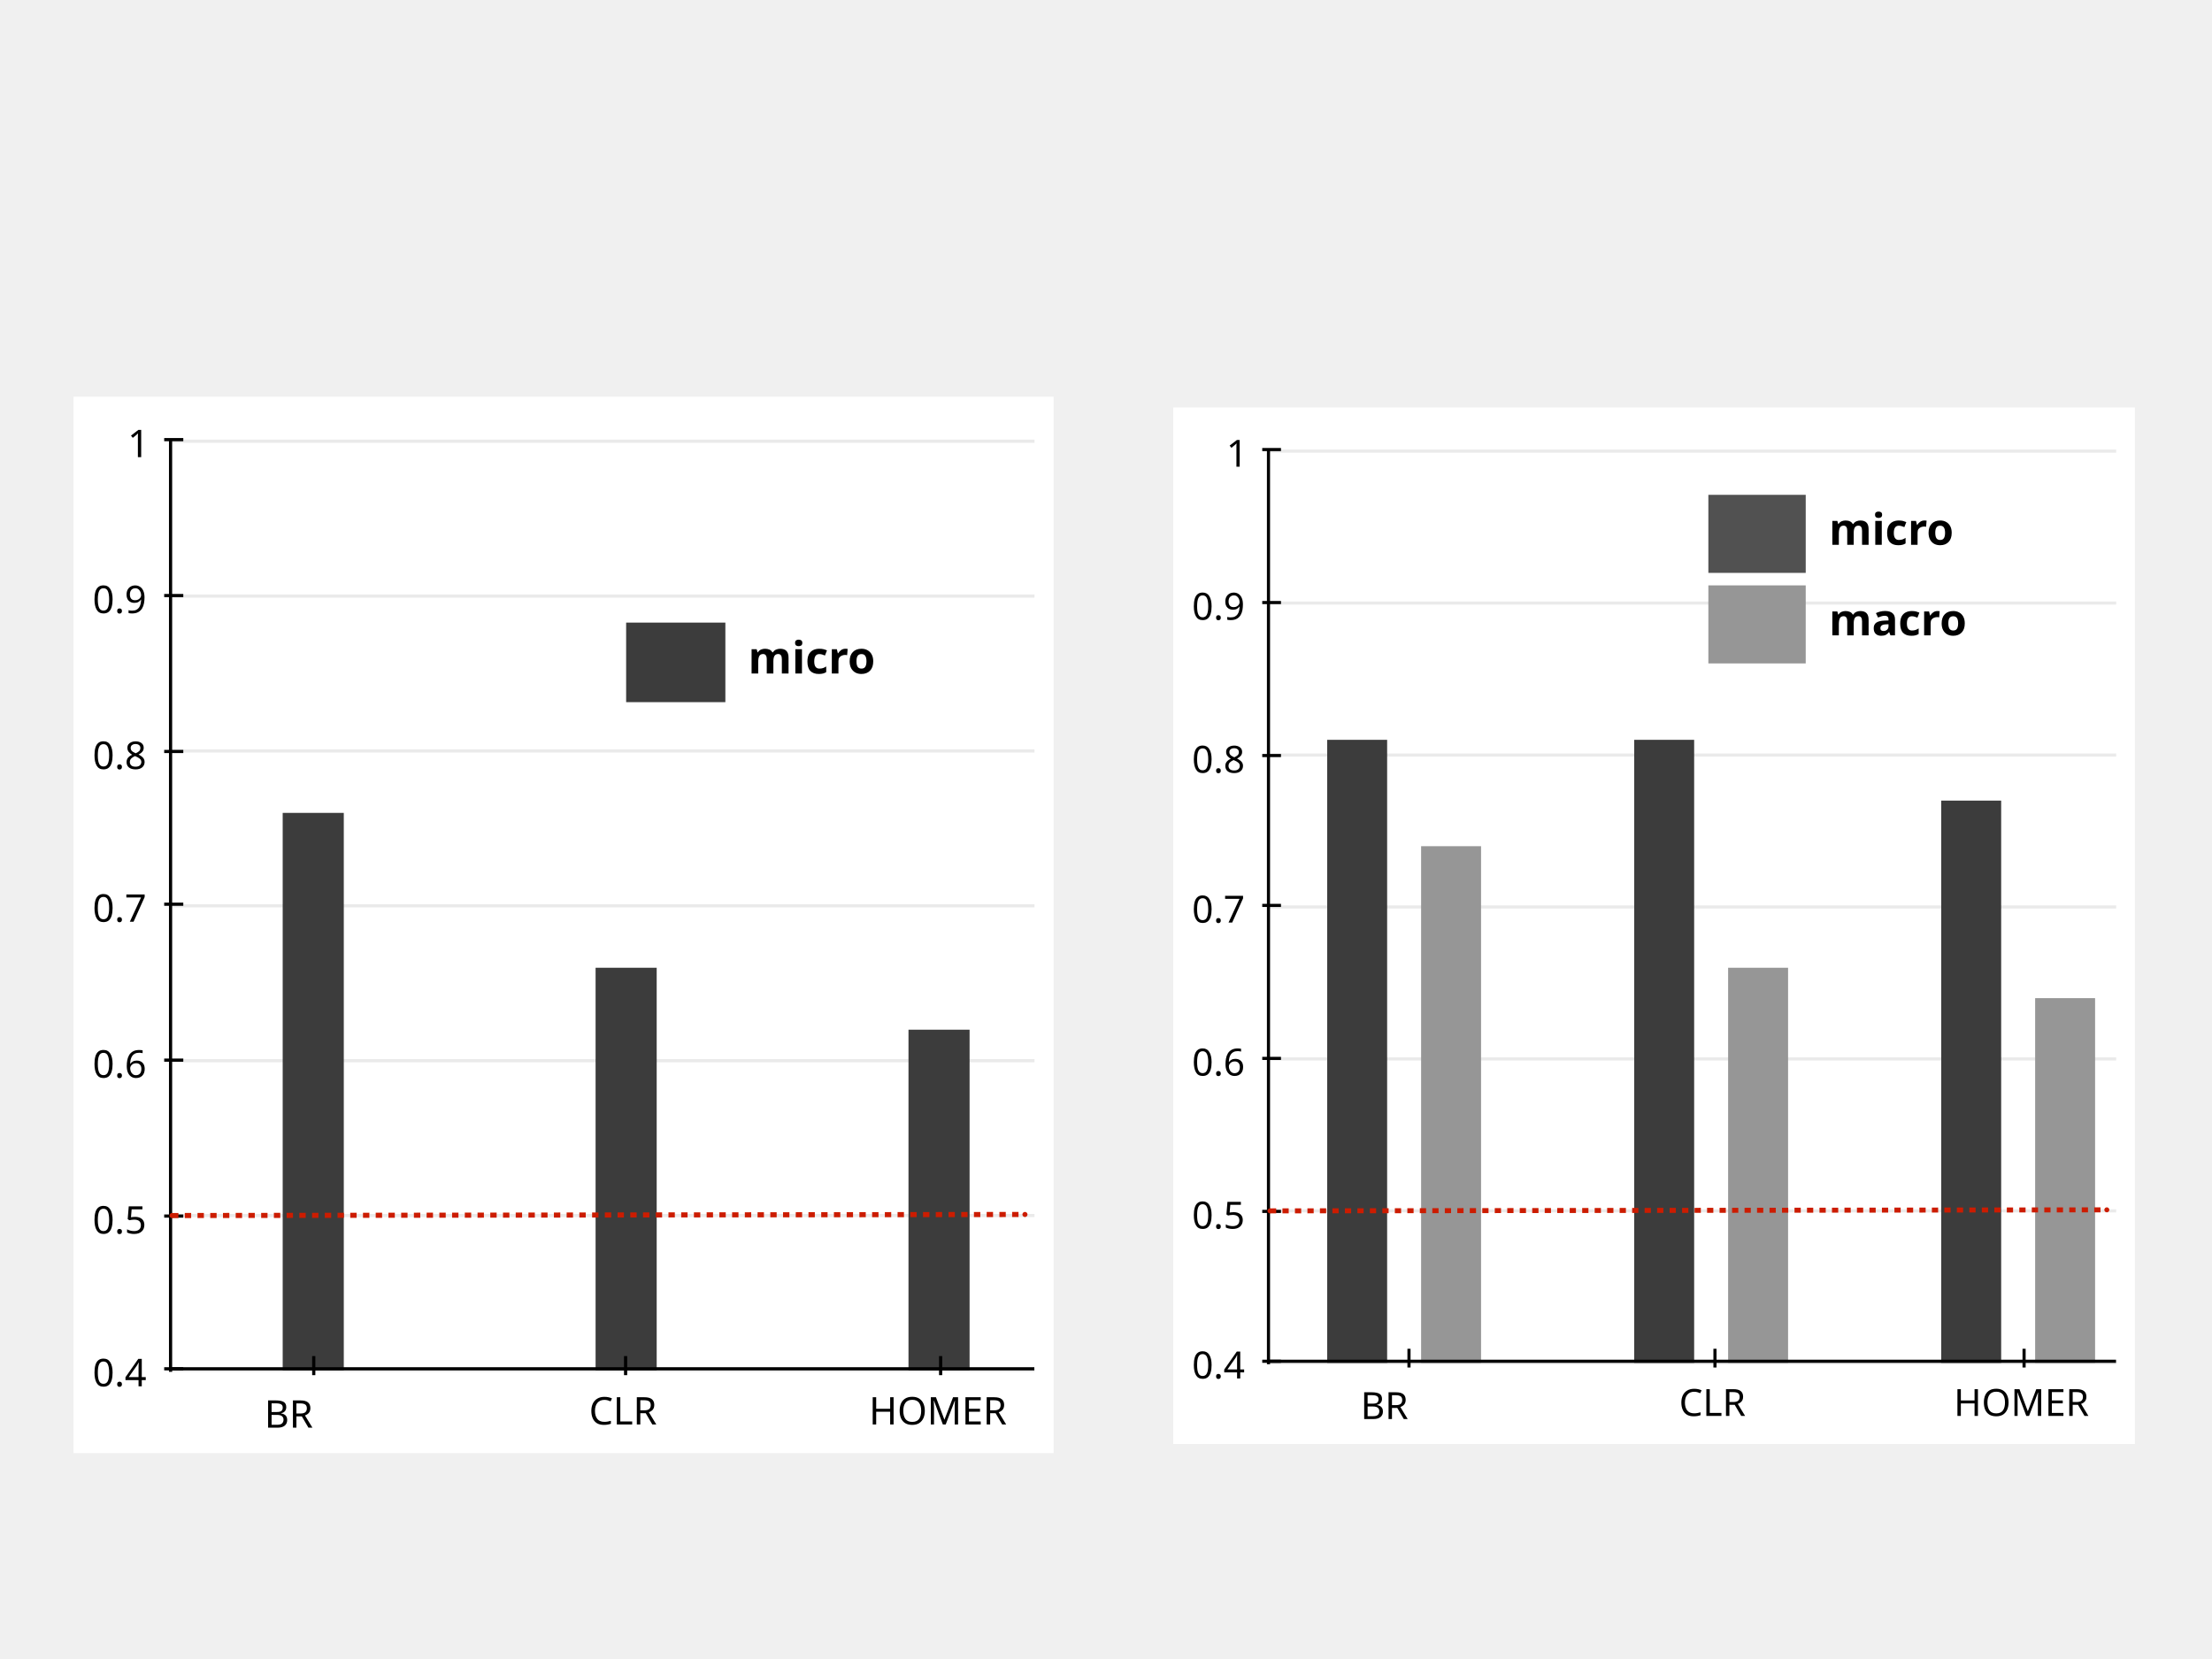
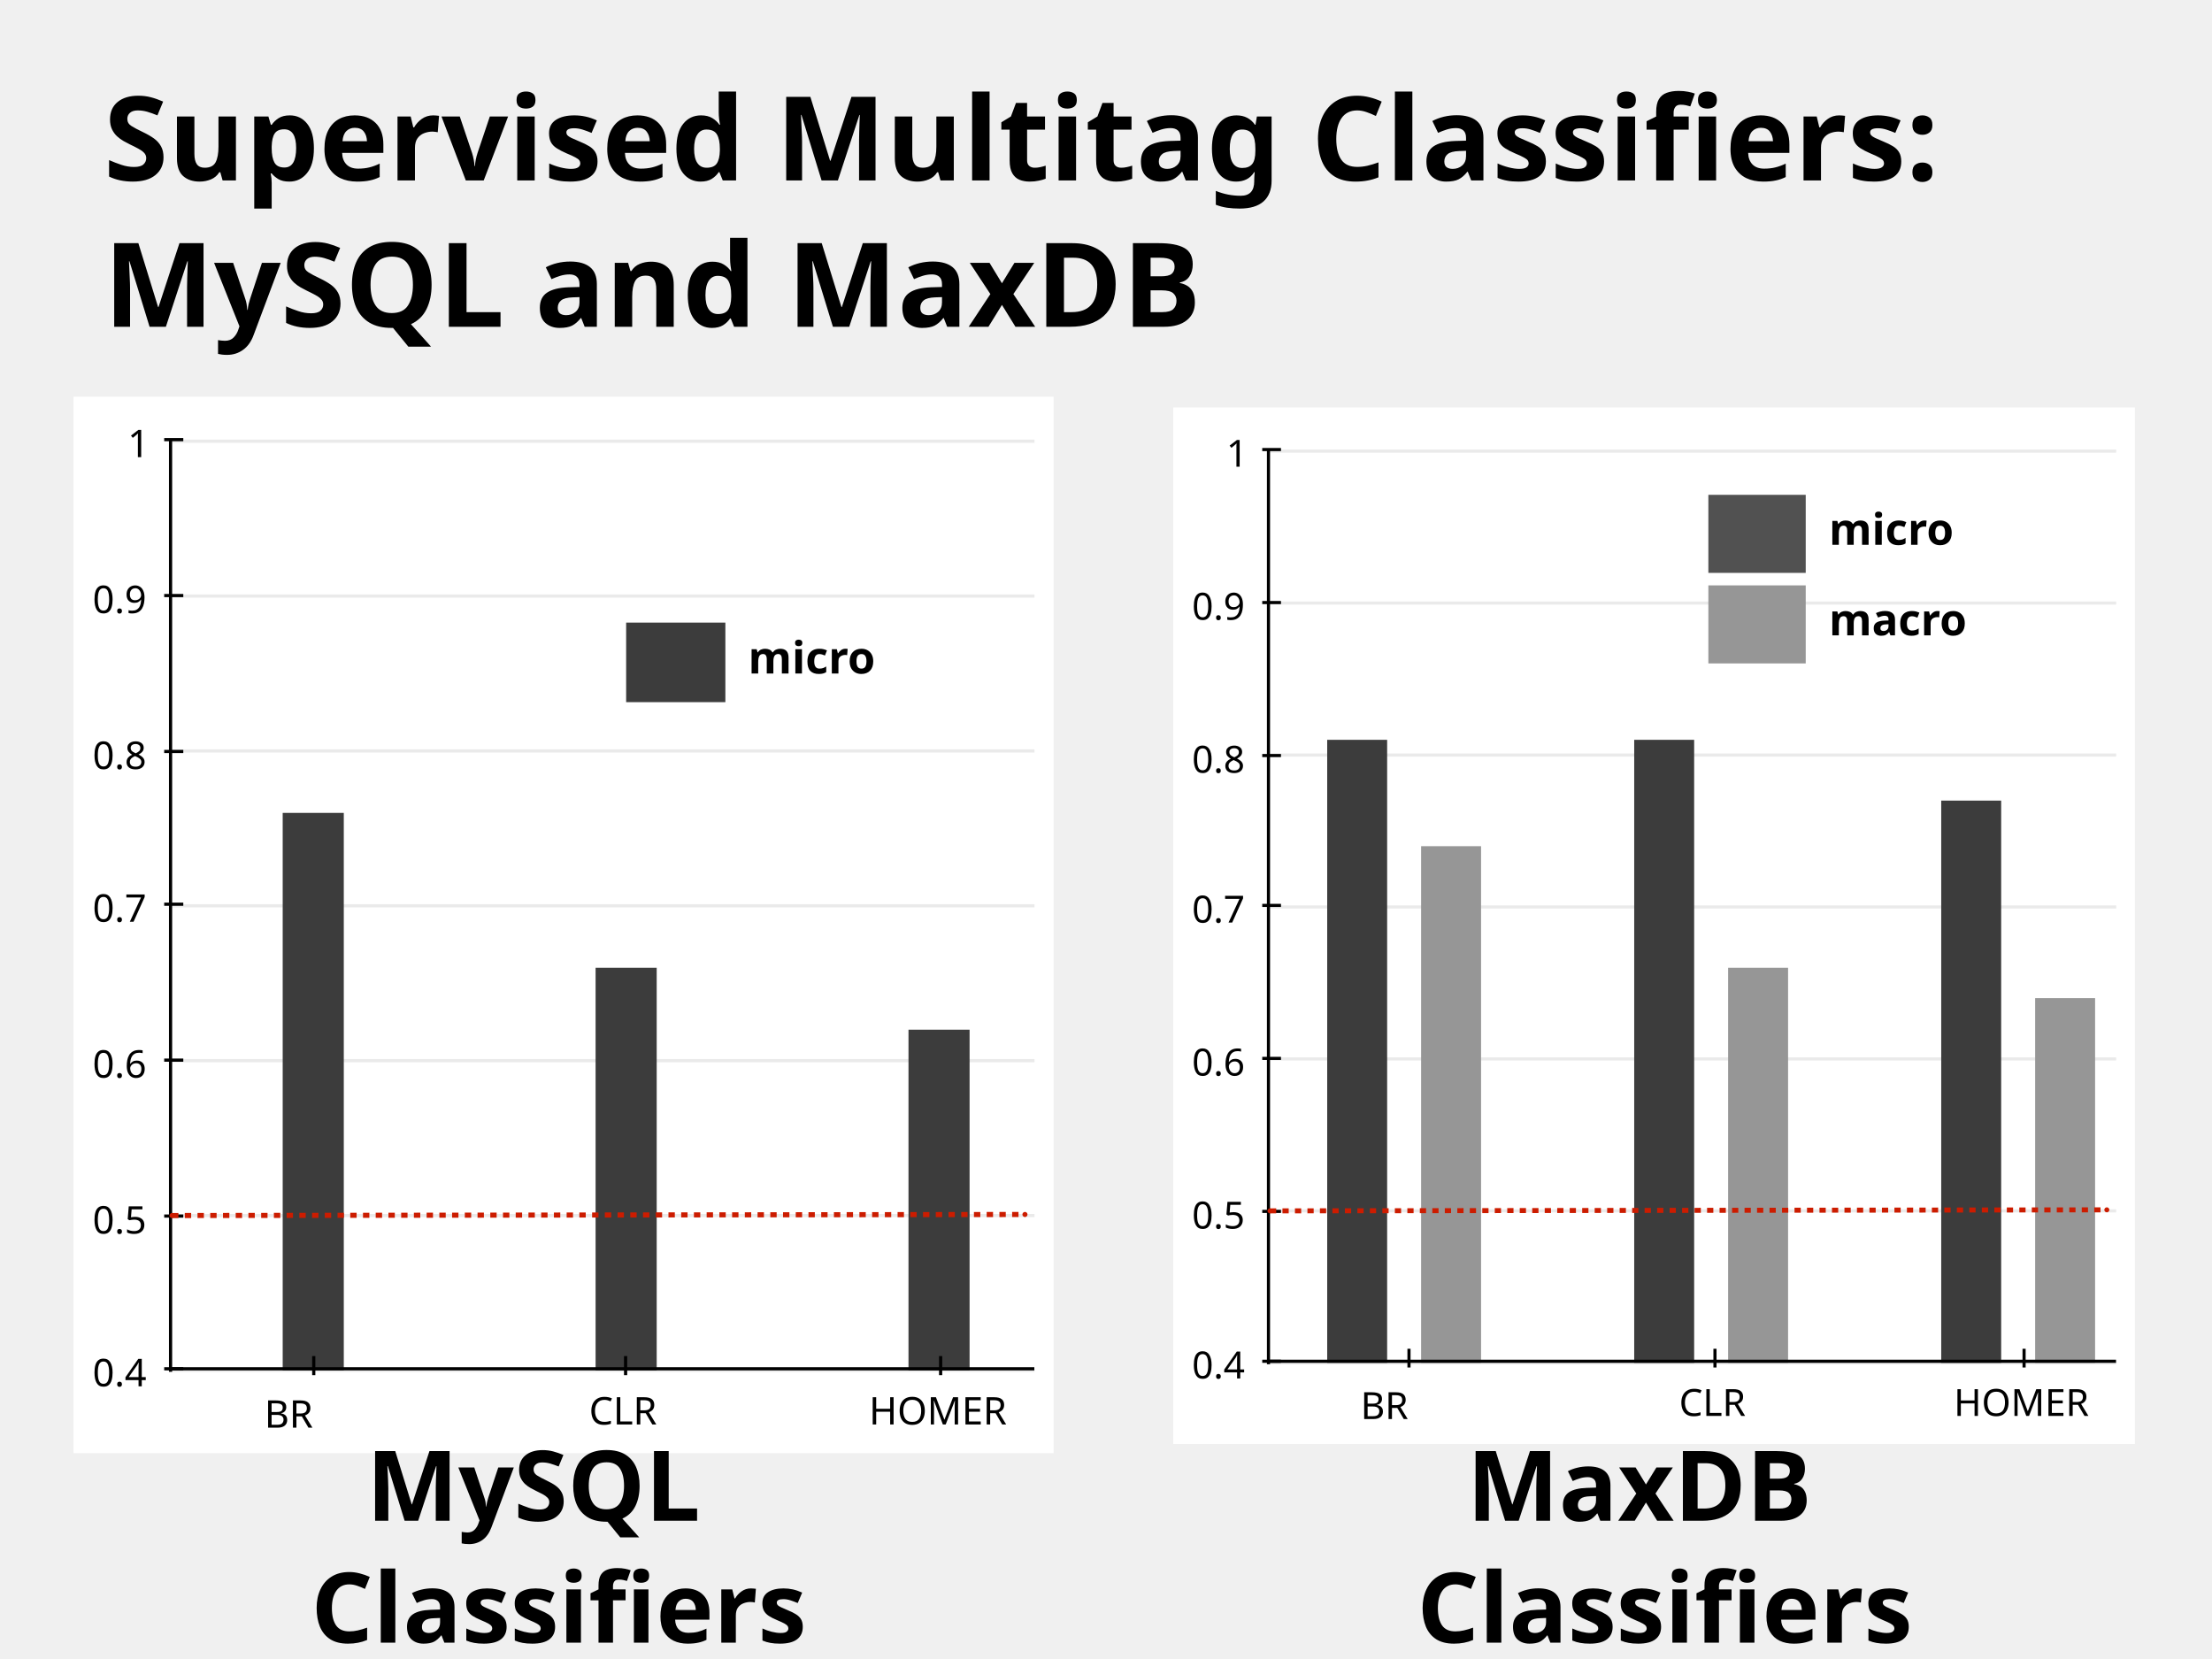
<svg xmlns="http://www.w3.org/2000/svg" width="453.543" height="340.157" id="svg2" version="1.0">
  <defs id="defs4" />
  <g id="layer1" transform="translate(4.149475e-6,-698.0315)">
    <g transform="matrix(0.6524471,0,0,-0.6524471,15.07176,995.9766)" id="g3416">
      <g id="g3418" />
      <g id="g3420">
        <path id="path3422" style="fill:#ffffff;fill-opacity:1;fill-rule:nonzero;stroke:none" d="M 0,0 308,0 308,332 0,332 0,0 z" />
        <path id="path3424" style="fill:none;stroke:#eaeaea;stroke-width:1;stroke-linecap:butt;stroke-linejoin:miter;stroke-miterlimit:10;stroke-opacity:1;stroke-dasharray:none" d="M 302,26 30.473,26 M 302,74.667 l -271.527,0 M 302,123.333 l -271.527,0 M 302,172 30.473,172 M 302,220.667 l -271.527,0 M 302,269.333 l -271.527,0 M 302,318 30.473,318" />
        <path id="path3426" style="fill:#3c3c3c;fill-opacity:1;fill-rule:nonzero;stroke:none" d="m 65.739,26 19.2,0 0,175.2 -19.2,0 0,-175.2 z" />
        <path id="path3428" style="fill:#3c3c3c;fill-opacity:1;fill-rule:nonzero;stroke:none" d="m 164.07,26 19.2,0 0,126.533 -19.2,0 0,-126.533 z" />
        <path id="path3430" style="fill:#3c3c3c;fill-opacity:1;fill-rule:nonzero;stroke:none" d="m 262.401,26 19.2,0 0,107.067 -19.2,0 0,-107.067 z" />
        <path id="path3432" style="fill:#3c3c3c;fill-opacity:1;fill-rule:nonzero;stroke:none" d="m 173.67,261 0,-25 31.184,0 0,25 -6.863,0 -24.321,0 z" />
        <path id="path3434" style="fill:none;stroke:#000000;stroke-width:1;stroke-linecap:butt;stroke-linejoin:miter;stroke-miterlimit:10;stroke-opacity:1;stroke-dasharray:none" d="m 30.523,26.5 271.427,0 m -226.45,4 0,-6 m 98,6 0,-6 m 99,6 0,-6" />
        <path id="path3436" style="fill:none;stroke:#000000;stroke-width:1;stroke-linecap:butt;stroke-linejoin:miter;stroke-miterlimit:10;stroke-opacity:1;stroke-dasharray:none" d="m 30.5,25.55 0,292.9 m 4,-291.95 -6,0 m 6,48 -6,0 m 6,49 -6,0 m 6,49 -6,0 m 6,48 -6,0 m 6,49 -6,0 m 6,49 -6,0" />
        <text id="text3438" transform="matrix(1,0,0,-1,162,9)">
          <tspan id="tspan3440" y="0" x="0 8.303 14.698" style="font-size:12px;font-variant:normal;font-weight:normal;writing-mode:lr-tb;fill:#000000;fill-opacity:1;fill-rule:nonzero;stroke:none;font-family:LucidaGrande;-inkscape-font-specification:LucidaGrande">CLR</tspan>
        </text>
        <text id="text3442" transform="matrix(1,0,0,-1,250,9)">
          <tspan id="tspan3444" y="0" x="0 8.819 18.142 28.477 34.981" style="font-size:12px;font-variant:normal;font-weight:normal;writing-mode:lr-tb;fill:#000000;fill-opacity:1;fill-rule:nonzero;stroke:none;font-family:LucidaGrande;-inkscape-font-specification:LucidaGrande">HOMER</tspan>
        </text>
        <text id="text3446" transform="matrix(1,0,0,-1,17,313)">
          <tspan id="tspan3448" y="0" x="0" style="font-size:12px;font-variant:normal;font-weight:normal;writing-mode:lr-tb;fill:#000000;fill-opacity:1;fill-rule:nonzero;stroke:none;font-family:LucidaGrande;-inkscape-font-specification:LucidaGrande">1</tspan>
        </text>
        <text id="text3450" transform="matrix(1,0,0,-1,6,21)">
          <tspan id="tspan3452" y="0" x="0 7.588 11.383" style="font-size:12px;font-variant:normal;font-weight:normal;writing-mode:lr-tb;fill:#000000;fill-opacity:1;fill-rule:nonzero;stroke:none;font-family:LucidaGrande;-inkscape-font-specification:LucidaGrande">0.4</tspan>
        </text>
        <text id="text3454" transform="matrix(1,0,0,-1,6,69)">
          <tspan id="tspan3456" y="0" x="0 7.588 11.383" style="font-size:12px;font-variant:normal;font-weight:normal;writing-mode:lr-tb;fill:#000000;fill-opacity:1;fill-rule:nonzero;stroke:none;font-family:LucidaGrande;-inkscape-font-specification:LucidaGrande">0.5</tspan>
        </text>
        <text id="text3458" transform="matrix(1,0,0,-1,6,118)">
          <tspan id="tspan3460" y="0" x="0 7.588 11.383" style="font-size:12px;font-variant:normal;font-weight:normal;writing-mode:lr-tb;fill:#000000;fill-opacity:1;fill-rule:nonzero;stroke:none;font-family:LucidaGrande;-inkscape-font-specification:LucidaGrande">0.6</tspan>
        </text>
        <text id="text3462" transform="matrix(1,0,0,-1,6,167)">
          <tspan id="tspan3464" y="0" x="0 7.588 11.383" style="font-size:12px;font-variant:normal;font-weight:normal;writing-mode:lr-tb;fill:#000000;fill-opacity:1;fill-rule:nonzero;stroke:none;font-family:LucidaGrande;-inkscape-font-specification:LucidaGrande">0.7</tspan>
        </text>
        <text id="text3466" transform="matrix(1,0,0,-1,6,215)">
          <tspan id="tspan3468" y="0" x="0 7.588 11.383" style="font-size:12px;font-variant:normal;font-weight:normal;writing-mode:lr-tb;fill:#000000;fill-opacity:1;fill-rule:nonzero;stroke:none;font-family:LucidaGrande;-inkscape-font-specification:LucidaGrande">0.8</tspan>
        </text>
        <text id="text3470" transform="matrix(1,0,0,-1,6,264)">
          <tspan id="tspan3472" y="0" x="0 7.588 11.383" style="font-size:12px;font-variant:normal;font-weight:normal;writing-mode:lr-tb;fill:#000000;fill-opacity:1;fill-rule:nonzero;stroke:none;font-family:LucidaGrande;-inkscape-font-specification:LucidaGrande">0.9</tspan>
        </text>
        <path id="path3474" style="fill:none;stroke:#cc1c00;stroke-width:1.6;stroke-linecap:butt;stroke-linejoin:miter;stroke-miterlimit:10;stroke-opacity:1;stroke-dasharray:2, 2, 2, 2;stroke-dashoffset:0" d="M 30.973,74.667 299,75" />
        <path id="path3476" style="fill:#cc1c00;fill-opacity:1;fill-rule:nonzero;stroke:none" d="m 31.538,74.101 c 0.312,0.312 0.312,0.819 0,1.131 -0.312,0.312 -0.819,0.312 -1.131,0 -0.312,-0.312 -0.312,-0.819 0,-1.131 0.312,-0.312 0.819,-0.312 1.131,0" />
        <path id="path3478" style="fill:#cc1c00;fill-opacity:1;fill-rule:nonzero;stroke:none" d="m 299.566,74.434 c 0.312,0.312 0.312,0.819 0,1.131 -0.312,0.312 -0.819,0.312 -1.131,0 -0.312,-0.312 -0.312,-0.819 0,-1.131 0.312,-0.312 0.819,-0.312 1.131,0" />
        <text id="text3480" transform="matrix(1,0,0,-1,60,8)">
          <tspan id="tspan3482" y="0" x="0 6.902" style="font-size:12px;font-variant:normal;font-weight:normal;writing-mode:lr-tb;fill:#000000;fill-opacity:1;fill-rule:nonzero;stroke:none;font-family:LucidaGrande;-inkscape-font-specification:LucidaGrande">BR</tspan>
        </text>
        <text id="text3484" transform="matrix(1,0,0,-1,212,245)">
          <tspan id="tspan3486" y="0" x="0 11.532 14.902 21.015 26.289" style="font-size:14px;font-variant:normal;font-weight:bold;writing-mode:lr-tb;fill:#000000;fill-opacity:1;fill-rule:nonzero;stroke:none;font-family:Candara;-inkscape-font-specification:Candara-Bold">micro</tspan>
        </text>
      </g>
    </g>
    <g transform="matrix(0.6401872,0,0,-0.6401872,240.5609,994.1066)" id="g3655">
      <g id="g3657" />
      <g id="g3659">
        <path id="path3661" style="fill:#ffffff;fill-opacity:1;fill-rule:nonzero;stroke:none" d="M 0,0 308,0 308,332 0,332 0,0 z" />
        <path id="path3663" style="fill:none;stroke:#eaeaea;stroke-width:1;stroke-linecap:butt;stroke-linejoin:miter;stroke-miterlimit:10;stroke-opacity:1;stroke-dasharray:none" d="M 302,26 30.473,26 M 302,74.667 l -271.527,0 M 302,123.333 l -271.527,0 M 302,172 30.473,172 M 302,220.667 l -271.527,0 M 302,269.333 l -271.527,0 M 302,318 30.473,318" />
        <path id="path3665" style="fill:#969696;fill-opacity:1;fill-rule:nonzero;stroke:none" d="m 79.383,26 19.2,0 0,165.467 -19.2,0 0,-165.467 z" />
        <path id="path3667" style="fill:#969696;fill-opacity:1;fill-rule:nonzero;stroke:none" d="m 177.713,26 19.2,0 0,126.533 -19.2,0 0,-126.533 z" />
        <path id="path3669" style="fill:#969696;fill-opacity:1;fill-rule:nonzero;stroke:none" d="m 276.044,26 19.2,0 0,116.8 -19.2,0 0,-116.8 z" />
        <path id="path3671" style="fill:#3c3c3c;fill-opacity:1;fill-rule:nonzero;stroke:none" d="m 49.302,26 19.2,0 0,199.533 -19.2,0 0,-199.533 z" />
        <path id="path3673" style="fill:#3c3c3c;fill-opacity:1;fill-rule:nonzero;stroke:none" d="m 147.633,26 19.2,0 0,199.533 -19.2,0 0,-199.533 z" />
        <path id="path3675" style="fill:#3c3c3c;fill-opacity:1;fill-rule:nonzero;stroke:none" d="m 245.964,26 19.2,0 0,180.067 -19.2,0 0,-180.067 z" />
        <path id="path3677" style="fill:#515151;fill-opacity:1;fill-rule:nonzero;stroke:none" d="m 171.383,304 0,-25 31.183,0 0,25 -6.862,0 -24.32,0 z" />
        <path id="path3679" style="fill:#969696;fill-opacity:1;fill-rule:nonzero;stroke:none" d="m 171.383,275 0,-25 31.183,0 0,25 -6.862,0 -24.32,0 z" />
        <path id="path3681" style="fill:none;stroke:#000000;stroke-width:1;stroke-linecap:butt;stroke-linejoin:miter;stroke-miterlimit:10;stroke-opacity:1;stroke-dasharray:none" d="m 30.523,26.5 271.427,0 m -226.45,4 0,-6 m 98,6 0,-6 m 99,6 0,-6" />
        <path id="path3683" style="fill:none;stroke:#000000;stroke-width:1;stroke-linecap:butt;stroke-linejoin:miter;stroke-miterlimit:10;stroke-opacity:1;stroke-dasharray:none" d="m 30.5,25.55 0,292.9 m 4,-291.95 -6,0 m 6,48 -6,0 m 6,49 -6,0 m 6,49 -6,0 m 6,48 -6,0 m 6,49 -6,0 m 6,49 -6,0" />
        <text id="text3685" transform="matrix(1,0,0,-1,162,9)">
          <tspan id="tspan3687" y="0" x="0 8.303 14.698" style="font-size:12px;font-variant:normal;font-weight:normal;writing-mode:lr-tb;fill:#000000;fill-opacity:1;fill-rule:nonzero;stroke:none;font-family:LucidaGrande;-inkscape-font-specification:LucidaGrande">CLR</tspan>
        </text>
        <text id="text3689" transform="matrix(1,0,0,-1,250,9)">
          <tspan id="tspan3691" y="0" x="0 8.819 18.142 28.477 34.981" style="font-size:12px;font-variant:normal;font-weight:normal;writing-mode:lr-tb;fill:#000000;fill-opacity:1;fill-rule:nonzero;stroke:none;font-family:LucidaGrande;-inkscape-font-specification:LucidaGrande">HOMER</tspan>
        </text>
        <text id="text3693" transform="matrix(1,0,0,-1,17,313)">
          <tspan id="tspan3695" y="0" x="0" style="font-size:12px;font-variant:normal;font-weight:normal;writing-mode:lr-tb;fill:#000000;fill-opacity:1;fill-rule:nonzero;stroke:none;font-family:LucidaGrande;-inkscape-font-specification:LucidaGrande">1</tspan>
        </text>
        <text id="text3697" transform="matrix(1,0,0,-1,6,21)">
          <tspan id="tspan3699" y="0" x="0 7.588 11.383" style="font-size:12px;font-variant:normal;font-weight:normal;writing-mode:lr-tb;fill:#000000;fill-opacity:1;fill-rule:nonzero;stroke:none;font-family:LucidaGrande;-inkscape-font-specification:LucidaGrande">0.4</tspan>
        </text>
        <text id="text3701" transform="matrix(1,0,0,-1,6,69)">
          <tspan id="tspan3703" y="0" x="0 7.588 11.383" style="font-size:12px;font-variant:normal;font-weight:normal;writing-mode:lr-tb;fill:#000000;fill-opacity:1;fill-rule:nonzero;stroke:none;font-family:LucidaGrande;-inkscape-font-specification:LucidaGrande">0.5</tspan>
        </text>
        <text id="text3705" transform="matrix(1,0,0,-1,6,118)">
          <tspan id="tspan3707" y="0" x="0 7.588 11.383" style="font-size:12px;font-variant:normal;font-weight:normal;writing-mode:lr-tb;fill:#000000;fill-opacity:1;fill-rule:nonzero;stroke:none;font-family:LucidaGrande;-inkscape-font-specification:LucidaGrande">0.6</tspan>
        </text>
        <text id="text3709" transform="matrix(1,0,0,-1,6,167)">
          <tspan id="tspan3711" y="0" x="0 7.588 11.383" style="font-size:12px;font-variant:normal;font-weight:normal;writing-mode:lr-tb;fill:#000000;fill-opacity:1;fill-rule:nonzero;stroke:none;font-family:LucidaGrande;-inkscape-font-specification:LucidaGrande">0.7</tspan>
        </text>
        <text id="text3713" transform="matrix(1,0,0,-1,6,215)">
          <tspan id="tspan3715" y="0" x="0 7.588 11.383" style="font-size:12px;font-variant:normal;font-weight:normal;writing-mode:lr-tb;fill:#000000;fill-opacity:1;fill-rule:nonzero;stroke:none;font-family:LucidaGrande;-inkscape-font-specification:LucidaGrande">0.8</tspan>
        </text>
        <text id="text3717" transform="matrix(1,0,0,-1,6,264)">
          <tspan id="tspan3719" y="0" x="0 7.588 11.383" style="font-size:12px;font-variant:normal;font-weight:normal;writing-mode:lr-tb;fill:#000000;fill-opacity:1;fill-rule:nonzero;stroke:none;font-family:LucidaGrande;-inkscape-font-specification:LucidaGrande">0.9</tspan>
        </text>
        <path id="path3721" style="fill:none;stroke:#cc1c00;stroke-width:1.6;stroke-linecap:butt;stroke-linejoin:miter;stroke-miterlimit:10;stroke-opacity:1;stroke-dasharray:2, 2, 2, 2;stroke-dashoffset:0" d="M 30.973,74.667 299,75" />
        <path id="path3723" style="fill:#cc1c00;fill-opacity:1;fill-rule:nonzero;stroke:none" d="m 31.538,74.101 c 0.312,0.312 0.312,0.819 0,1.131 -0.312,0.312 -0.819,0.312 -1.131,0 -0.312,-0.312 -0.312,-0.819 0,-1.131 0.312,-0.312 0.819,-0.312 1.131,0" />
        <path id="path3725" style="fill:#cc1c00;fill-opacity:1;fill-rule:nonzero;stroke:none" d="m 299.566,74.434 c 0.312,0.312 0.312,0.819 0,1.131 -0.312,0.312 -0.819,0.312 -1.131,0 -0.312,-0.312 -0.312,-0.819 0,-1.131 0.312,-0.312 0.819,-0.312 1.131,0" />
        <text id="text3727" transform="matrix(1,0,0,-1,60,8)">
          <tspan id="tspan3729" y="0" x="0 6.902" style="font-size:12px;font-variant:normal;font-weight:normal;writing-mode:lr-tb;fill:#000000;fill-opacity:1;fill-rule:nonzero;stroke:none;font-family:LucidaGrande;-inkscape-font-specification:LucidaGrande">BR</tspan>
        </text>
        <text id="text3731" transform="matrix(1,0,0,-1,210,259)">
          <tspan id="tspan3733" y="0" x="0 11.654 18.533 24.769 30.164" style="font-size:14px;font-variant:normal;font-weight:bold;writing-mode:lr-tb;fill:#000000;fill-opacity:1;fill-rule:nonzero;stroke:none;font-family:Candara;-inkscape-font-specification:Candara-Bold">macro</tspan>
        </text>
        <text id="text3735" transform="matrix(1,0,0,-1,210,288)">
          <tspan id="tspan3737" y="0" x="0 11.532 14.902 21.015 26.289" style="font-size:14px;font-variant:normal;font-weight:bold;writing-mode:lr-tb;fill:#000000;fill-opacity:1;fill-rule:nonzero;stroke:none;font-family:Candara;-inkscape-font-specification:Candara-Bold">micro</tspan>
        </text>
      </g>
    </g>
+     <text xml:space="preserve" style="font-size:24px;font-style:normal;font-weight:bold;line-height:125%;letter-spacing:0px;word-spacing:0px;fill:#000000;fill-opacity:1;stroke:none;font-family:Sans;-inkscape-font-specification:Sans Bold" x="21.26" y="735.033" id="text3066">
+       <tspan id="tspan3068" x="21.26" y="735.033">Supervised Multitag Classifiers: </tspan>
+       <tspan x="21.26" y="765.033" id="tspan3070">MySQL and MaxDB</tspan>
+     </text>
+     <text xml:space="preserve" style="font-size:20px;font-style:normal;font-weight:bold;text-align:center;line-height:125%;letter-spacing:0px;word-spacing:0px;text-anchor:middle;fill:#000000;fill-opacity:1;stroke:none;font-family:Sans;-inkscape-font-specification:Sans Bold" x="354.331" y="1009.842" id="text3072">
+       <tspan id="tspan3074" x="354.331" y="1009.842">MaxDB</tspan>
+       <tspan x="354.331" y="1034.842" id="tspan3076">Classifiers</tspan>
+     </text>
+     <text xml:space="preserve" style="font-size:20px;font-style:normal;font-weight:bold;text-align:center;line-height:125%;letter-spacing:0px;word-spacing:0px;text-anchor:middle;fill:#000000;fill-opacity:1;stroke:none;font-family:Sans;-inkscape-font-specification:Sans Bold" x="127.559" y="1009.842" id="text3072-3">
+       <tspan id="tspan3074-0" x="127.559" y="1009.842">MySQL</tspan>
+       <tspan x="127.559" y="1034.842" id="tspan3076-3">Classifiers</tspan>
+     </text>
  </g>
</svg>
